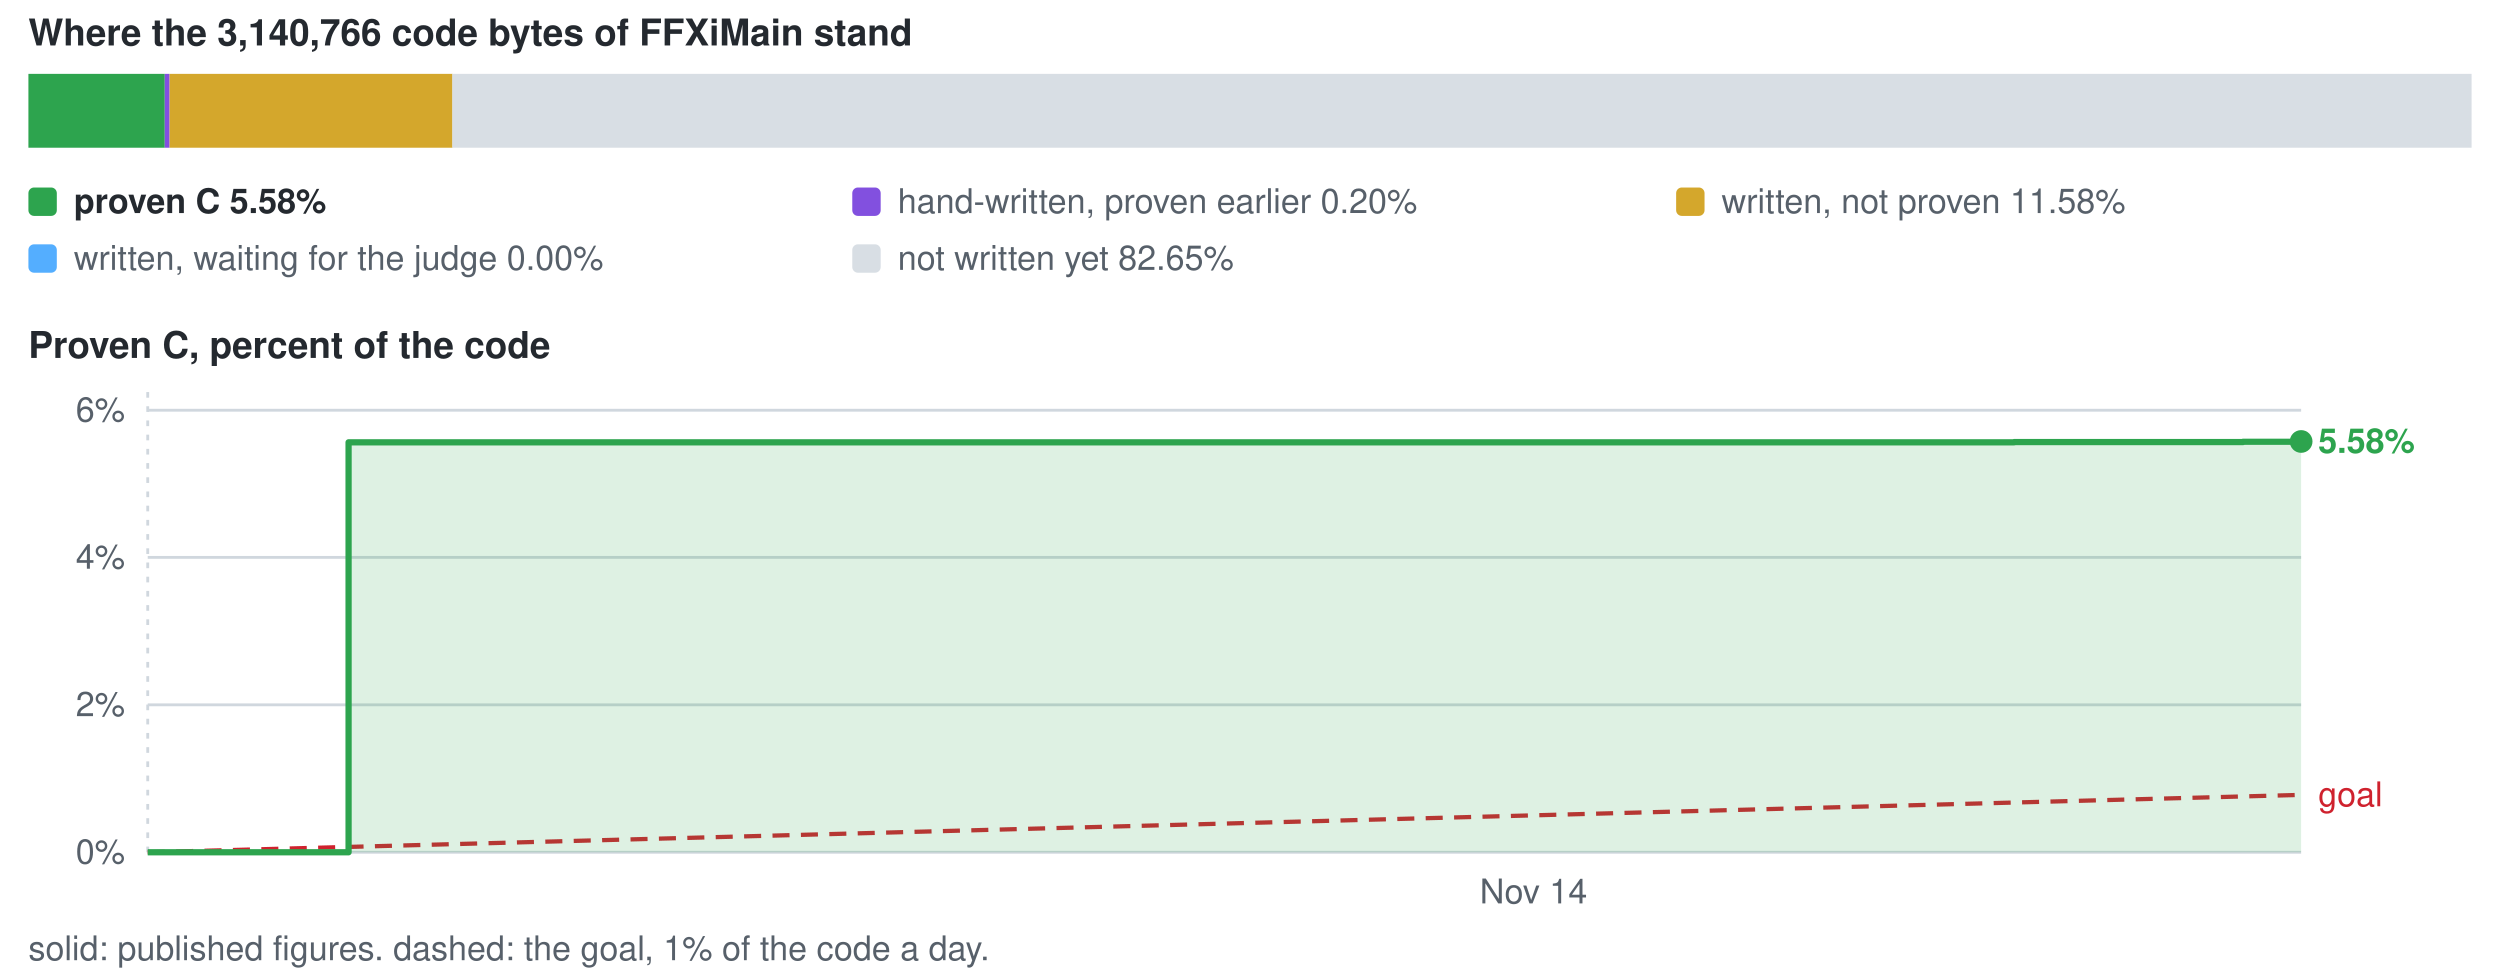
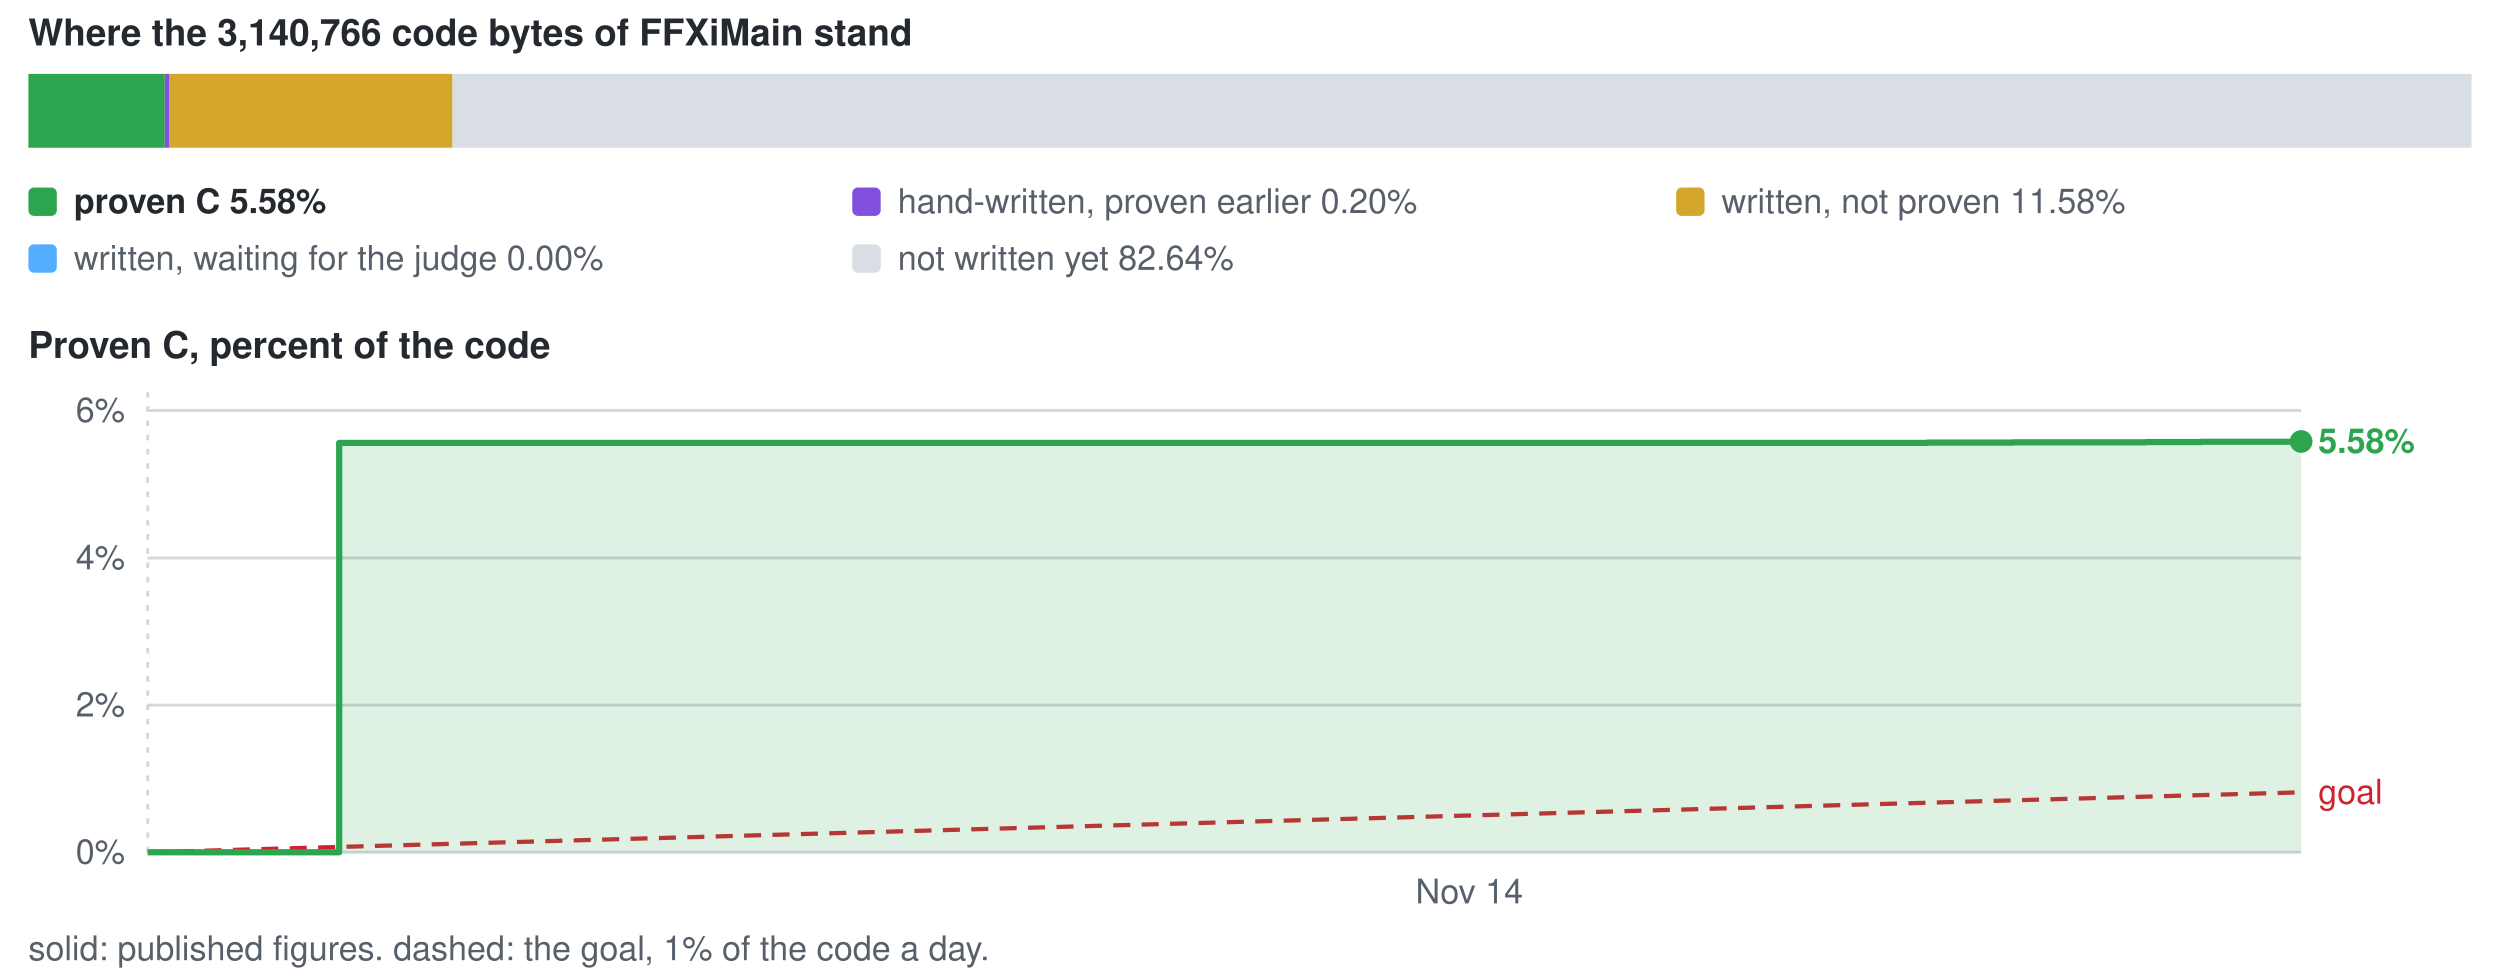
<svg xmlns="http://www.w3.org/2000/svg" viewBox="0 0 880 344" width="880" height="344" role="img" aria-label="conversion progress">
  <style>text{font-family:-apple-system,BlinkMacSystemFont,'Segoe UI',Helvetica,Arial,sans-serif;font-size:12px;fill:#57606a}.s{fill:#24292f;font-weight:600}.b{font-size:13px}</style>
  <text x="10" y="16" class="s b">Where the 3,140,766 code bytes of FFXiMain stand</text>
  <rect x="10.0" y="26" width="48.0" height="26" fill="#2da44e" />
  <rect x="58.0" y="26" width="1.7" height="26" fill="#8250df" />
  <rect x="59.7" y="26" width="99.6" height="26" fill="#d4a72c" />
-   <rect x="159.2" y="26" width="710.8" height="26" fill="#d8dee4" />
+   <rect x="159.3" y="26" width="710.7" height="26" fill="#d8dee4" />
  <rect x="10" y="66" width="10" height="10" rx="2" fill="#2da44e" />
  <text x="26" y="75" class="s">proven C 5.58%</text>
  <rect x="300" y="66" width="10" height="10" rx="2" fill="#8250df" />
  <text x="316" y="75">hand-written, proven earlier 0.20%</text>
  <rect x="590" y="66" width="10" height="10" rx="2" fill="#d4a72c" />
  <text x="606" y="75">written, not proven 11.58%</text>
  <rect x="10" y="86" width="10" height="10" rx="2" fill="#54aeff" />
  <text x="26" y="95">written, waiting for the judge 0.00%</text>
  <rect x="300" y="86" width="10" height="10" rx="2" fill="#d8dee4" />
-   <text x="316" y="95">not written yet 82.65%</text>
+   <text x="316" y="95">not written yet 82.64%</text>
  <text x="10" y="126" class="s b">Proven C, percent of the code</text>
  <line x1="52" y1="300.0" x2="810" y2="300.0" stroke="#d0d7de" stroke-width="1" />
  <text x="44" y="304.0" text-anchor="end">0%</text>
-   <line x1="52" y1="248.1" x2="810" y2="248.1" stroke="#d0d7de" stroke-width="1" />
-   <text x="44" y="252.1" text-anchor="end">2%</text>
-   <line x1="52" y1="196.2" x2="810" y2="196.2" stroke="#d0d7de" stroke-width="1" />
-   <text x="44" y="200.2" text-anchor="end">4%</text>
-   <line x1="52" y1="144.4" x2="810" y2="144.4" stroke="#d0d7de" stroke-width="1" />
-   <text x="44" y="148.4" text-anchor="end">6%</text>
+   <line x1="52" y1="248.2" x2="810" y2="248.2" stroke="#d0d7de" stroke-width="1" />
+   <text x="44" y="252.2" text-anchor="end">2%</text>
+   <line x1="52" y1="196.4" x2="810" y2="196.4" stroke="#d0d7de" stroke-width="1" />
+   <text x="44" y="200.4" text-anchor="end">4%</text>
+   <line x1="52" y1="144.5" x2="810" y2="144.5" stroke="#d0d7de" stroke-width="1" />
+   <text x="44" y="148.5" text-anchor="end">6%</text>
  <line x1="52.0" y1="138" x2="52.0" y2="300" stroke="#d0d7de" stroke-width="1" stroke-dasharray="2 3" />
-   <text x="539.8" y="318" text-anchor="middle">Nov 14</text>
-   <line x1="52.0" y1="300.0" x2="810.0" y2="279.8" stroke="#cf222e" stroke-width="1.5" stroke-dasharray="6 4" />
-   <text x="816.0" y="283.8" style="fill:#cf222e">goal</text>
-   <path d="M52.0 300.0 H122.7 V155.7 H679.9 V155.7 H709.0 V155.6 H740.6 V155.6 H789.6 V155.5 H810.0 V155.4 V300.0 H52.0 Z" fill="#2da44e" fill-opacity="0.16" />
-   <path d="M52.0 300.0 H122.7 V155.7 H679.9 V155.7 H709.0 V155.6 H740.6 V155.6 H789.6 V155.5 H810.0 V155.4" fill="none" stroke="#2da44e" stroke-width="2.2" stroke-linejoin="round" />
+   <text x="517.2" y="318" text-anchor="middle">Nov 14</text>
+   <line x1="52.0" y1="300.0" x2="810.0" y2="278.9" stroke="#cf222e" stroke-width="1.5" stroke-dasharray="6 4" />
+   <text x="816.0" y="282.9" style="fill:#cf222e">goal</text>
+   <path d="M52.0 300.0 H119.4 V155.9 H650.8 V155.9 H678.5 V155.8 H708.7 V155.7 H755.4 V155.6 H774.9 V155.5 H810.0 V155.4 V300.0 H52.0 Z" fill="#2da44e" fill-opacity="0.16" />
+   <path d="M52.0 300.0 H119.4 V155.9 H650.8 V155.9 H678.5 V155.8 H708.7 V155.7 H755.4 V155.6 H774.9 V155.5 H810.0 V155.4" fill="none" stroke="#2da44e" stroke-width="2.2" stroke-linejoin="round" />
  <circle cx="810.0" cy="155.4" r="4" fill="#2da44e" />
  <text x="816.0" y="159.4" class="s" style="fill:#2da44e">5.58%</text>
  <text x="10" y="338">solid: published figures. dashed: the goal, 1% of the code a day.</text>
</svg>
